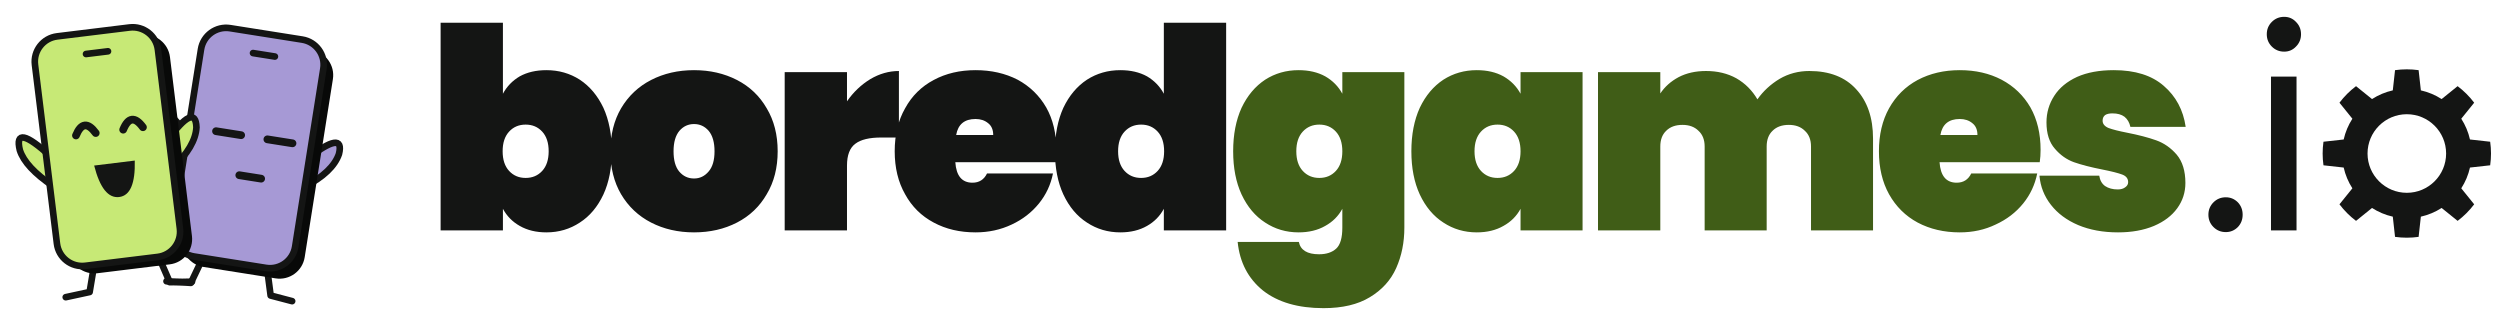
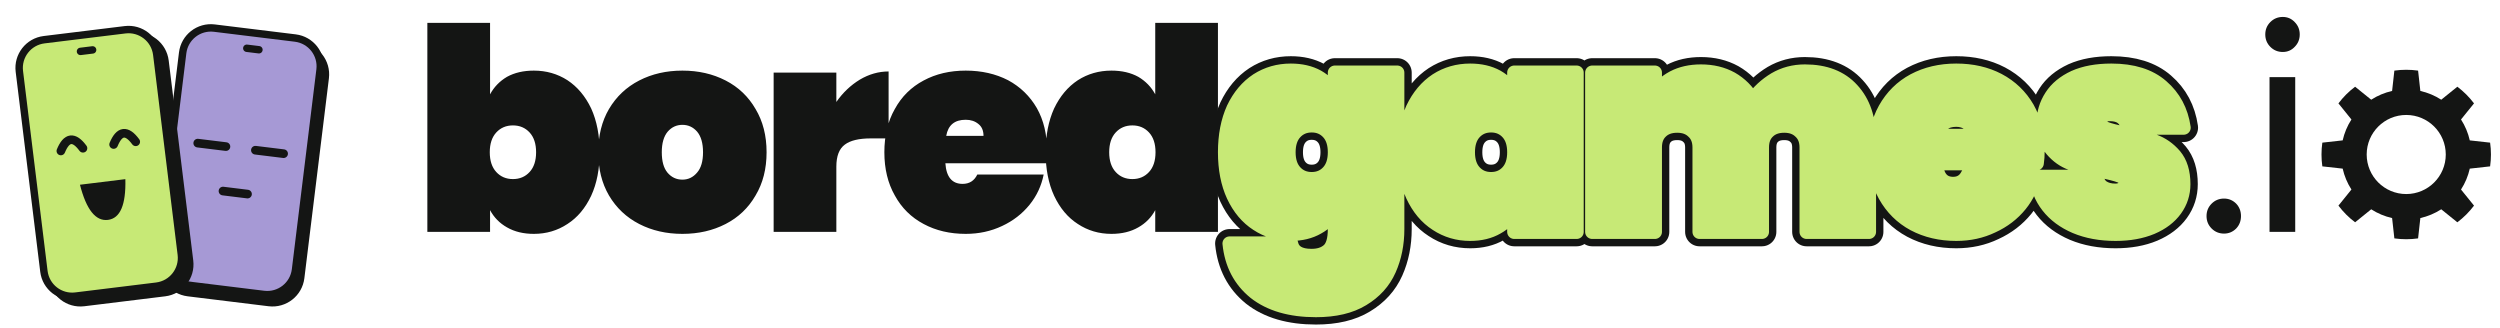
- <svg xmlns="http://www.w3.org/2000/svg" viewBox="-152 -82.1 890.8 115.8" role="img" aria-labelledby="t">
-   <g transform="translate(-150.93 -76.1) scale(0.3941) translate(4.65 0.36)">
-     <g transform="translate(122 2) rotate(9 95 135)">
-       <g stroke="#141514" stroke-width="6" stroke-linecap="round" stroke-linejoin="round">
-         <path d="M40 119q-30-35-27-9q3 16 26 36M146 118q30-32 28-9q-3 17-26 34" fill="#A699D5" />
-         <path d="M68 218l-8 27-22 2m87-29 8 27 20 2" fill="none" />
-         <rect x="46" y="20" width="112" height="209" rx="23" fill="#080908" stroke="none" />
-         <rect x="36" y="12" width="112" height="209" rx="23" fill="#A699D5" />
-         <path d="M83 31h20" />
-       </g>
-       <path d="M61 106h23m24 0h23M88 142h20" stroke="#141514" stroke-width="7" stroke-linecap="round" />
+ <svg xmlns="http://www.w3.org/2000/svg" viewBox="-146.3 -82.1 885.1 115.8" role="img" aria-labelledby="t">
+   <g transform="translate(-146.68 -75.74) scale(0.4376)">
+     <g>
+       <rect x="90.98" y="63.51" width="215" height="118" rx="26" fill="#141514" transform="translate(52.7 304.58) rotate(-83)" />
+       <rect x="138.3" y="11.45" width="112" height="209" rx="23" fill="#A699D5" stroke="#141514" stroke-width="6" stroke-linecap="round" stroke-linejoin="round" transform="translate(15.58 -22.82) rotate(7)" />
+       <path d="M160.84,101.26l22.83,2.8" fill="none" stroke="#141514" stroke-width="7" stroke-linecap="round" />
+       <path d="M207.49,106.99l22.83,2.8" fill="none" stroke="#141514" stroke-width="7" stroke-linecap="round" />
+       <path d="M181.27,140.04l19.85,2.44" fill="none" stroke="#141514" stroke-width="7" stroke-linecap="round" />
+       <path d="M200.54,24.51l9.82,1.21" fill="none" stroke="#141514" stroke-width="6" stroke-linecap="round" stroke-linejoin="round" />
    </g>
-     <g transform="rotate(-7 95 135)">
-       <g stroke="#141514" stroke-width="6" stroke-linecap="round" stroke-linejoin="round">
-         <path d="M40 119q-30-35-27-9q3 16 26 36M146 118q30-32 28-9q-3 17-26 34" fill="#C7E976" />
-         <path d="M68 218l-8 27-22 2m87-29 8 27 20 2" fill="none" />
-         <rect x="46" y="20" width="112" height="209" rx="23" fill="#080908" stroke="none" />
-         <rect x="36" y="12" width="112" height="209" rx="23" fill="#C7E976" />
-         <path d="M83 31h20" />
-       </g>
-       <path d="M65 103q9-16 18 0m25 0q9-16 18 0" fill="none" stroke="#141514" stroke-width="7" stroke-linecap="round" />
-       <path d="M78 132h37q-3 31-18 31t-19-31" fill="#141514" />
+     <g>
+       <rect x="29.73" y="15.01" width="118" height="215" rx="26" fill="#141514" transform="translate(-14.27 11.73) rotate(-7)" />
+       <rect x="26.04" y="12.79" width="112" height="209" rx="23" fill="#C7E976" stroke="#141514" stroke-width="6" stroke-linecap="round" stroke-linejoin="round" transform="translate(-13.68 10.87) rotate(-7)" />
+       <path d="M65.98,27.05l9.82-1.21" fill="none" stroke="#141514" stroke-width="6" stroke-linecap="round" stroke-linejoin="round" />
+       <path d="M50.12,107.6c4.66-11.32,10.61-12.05,17.87-2.19" fill="none" stroke="#141514" stroke-width="7" stroke-linecap="round" />
+       <path d="M92.8,102.36c4.66-11.32,10.61-12.05,17.87-2.19" fill="none" stroke="#141514" stroke-width="7" stroke-linecap="round" />
+       <path d="M65.57,134.92l36.72-4.51c.53,20.76-4.16,31.74-14.09,32.96s-17.47-8.27-22.64-28.45" fill="#141514" />
    </g>
  </g>
-   <path fill="#141514" d="M42.7 -57.1Q49.3 -57.1 54.6 -53.7Q59.9 -50.2 63 -43.7Q66 -37.1 66 -28.2Q66 -19.3 63 -12.8Q59.9 -6.2 54.6 -2.8Q49.3 0.7 42.7 0.7Q37.2 0.7 33.2 -1.6Q29.3 -3.8 27.2 -7.7V0H5V-74H27.2V-48.7Q29.3 -52.6 33.2 -54.9Q37.2 -57.1 42.7 -57.1ZM35.3 -37.7Q31.7 -37.7 29.4 -35.2Q27.1 -32.7 27.1 -28.2Q27.1 -23.7 29.4 -21.2Q31.7 -18.7 35.3 -18.7Q38.9 -18.7 41.2 -21.2Q43.5 -23.7 43.5 -28.2Q43.5 -32.7 41.2 -35.2Q38.9 -37.7 35.3 -37.7Z M65.5 -28.2Q65.5 -37 69.3 -43.5Q73.2 -50.1 80 -53.6Q86.8 -57.1 95.3 -57.1Q103.8 -57.1 110.6 -53.6Q117.4 -50.1 121.2 -43.5Q125.1 -37 125.1 -28.2Q125.1 -19.4 121.2 -12.9Q117.4 -6.3 110.6 -2.8Q103.8 0.7 95.3 0.7Q86.8 0.7 80 -2.8Q73.2 -6.3 69.3 -12.9Q65.5 -19.4 65.5 -28.2ZM102.6 -28.2Q102.6 -33 100.5 -35.5Q98.4 -37.9 95.3 -37.9Q92.2 -37.9 90.1 -35.5Q88 -33 88 -28.2Q88 -23.4 90 -21Q92.1 -18.5 95.3 -18.5Q98.4 -18.5 100.5 -21Q102.6 -23.4 102.6 -28.2Z M168.3 -56.8V-33.1H162Q155.7 -33.1 152.8 -30.9Q149.8 -28.7 149.8 -23.1V0H127.6V-56.4H149.8V-46Q153.2 -50.9 158.1 -53.9Q163 -56.8 168.3 -56.8Z M224.1 -24.3H188.4Q188.9 -17 194.5 -17Q198.1 -17 199.7 -20.3H223.2Q222 -14.3 218.2 -9.6Q214.3 -4.8 208.5 -2.1Q202.6 0.7 195.6 0.7Q187.2 0.7 180.7 -2.8Q174.1 -6.3 170.5 -12.9Q166.8 -19.4 166.8 -28.2Q166.8 -37 170.5 -43.5Q174.1 -50.1 180.7 -53.6Q187.2 -57.1 195.6 -57.1Q204 -57.1 210.6 -53.7Q217.1 -50.2 220.8 -43.8Q224.4 -37.4 224.4 -28.7Q224.4 -26.4 224.1 -24.3ZM201.9 -34Q201.9 -36.8 200.1 -38.2Q198.3 -39.7 195.6 -39.7Q189.7 -39.7 188.7 -34Z M247.2 -57.1Q252.7 -57.1 256.7 -54.9Q260.6 -52.6 262.7 -48.7V-74H284.9V0H262.7V-7.7Q260.6 -3.8 256.7 -1.6Q252.7 0.7 247.2 0.7Q240.6 0.7 235.3 -2.8Q230 -6.2 226.9 -12.8Q223.9 -19.3 223.9 -28.2Q223.9 -37.1 226.9 -43.7Q230 -50.2 235.3 -53.7Q240.6 -57.1 247.2 -57.1ZM254.6 -37.7Q251 -37.7 248.7 -35.2Q246.4 -32.7 246.4 -28.2Q246.4 -23.7 248.7 -21.2Q251 -18.7 254.6 -18.7Q258.2 -18.7 260.5 -21.2Q262.8 -23.7 262.8 -28.2Q262.8 -32.7 260.5 -35.2Q258.2 -37.7 254.6 -37.7Z M634.9 -5.6Q634.9 -8.2 636.7 -10Q638.5 -11.8 641.1 -11.8Q643.6 -11.8 645.4 -10Q647.1 -8.2 647.1 -5.6Q647.1 -3 645.4 -1.2Q643.6 0.6 641.1 0.6Q638.5 0.6 636.7 -1.2Q634.9 -3 634.9 -5.6Z M655.7 -69.9Q655.7 -72.5 657.5 -74.3Q659.3 -76.1 661.9 -76.1Q664.4 -76.1 666.1 -74.3Q667.9 -72.5 667.9 -69.9Q667.9 -67.3 666.1 -65.5Q664.4 -63.7 661.9 -63.7Q659.3 -63.7 657.5 -65.5Q655.7 -67.3 655.7 -69.9ZM666.3 -54.8V0H657.2V-54.8Z" />
-   <path fill="#405D17" d="M326.3 -48.7V-56.4H348.4V-1Q348.4 6.9 345.5 13.4Q342.6 19.9 336.1 23.8Q329.7 27.7 319.6 27.7Q306 27.7 298 21.4Q290.1 15 289 4.1H310.8Q311.7 8.5 318 8.5Q321.9 8.5 324.1 6.5Q326.3 4.5 326.3 -1V-7.7Q324.2 -3.8 320.2 -1.6Q316.2 0.7 310.7 0.7Q304.1 0.7 298.8 -2.8Q293.5 -6.2 290.4 -12.8Q287.4 -19.3 287.4 -28.2Q287.4 -37.1 290.4 -43.7Q293.5 -50.2 298.8 -53.7Q304.1 -57.1 310.7 -57.1Q316.2 -57.1 320.2 -54.9Q324.2 -52.6 326.3 -48.7ZM318.1 -37.7Q314.5 -37.7 312.2 -35.2Q309.9 -32.7 309.9 -28.2Q309.9 -23.7 312.2 -21.2Q314.5 -18.7 318.1 -18.7Q321.7 -18.7 324 -21.2Q326.3 -23.7 326.3 -28.2Q326.3 -32.7 324 -35.2Q321.7 -37.7 318.1 -37.7Z M374.2 -57.1Q379.7 -57.1 383.7 -54.9Q387.7 -52.6 389.8 -48.7V-56.4H411.9V0H389.8V-7.7Q387.7 -3.8 383.7 -1.6Q379.7 0.7 374.2 0.7Q367.6 0.7 362.3 -2.8Q357 -6.2 353.9 -12.8Q350.9 -19.3 350.9 -28.2Q350.9 -37.1 353.9 -43.7Q357 -50.2 362.3 -53.7Q367.6 -57.1 374.2 -57.1ZM381.6 -37.7Q378 -37.7 375.7 -35.2Q373.4 -32.7 373.4 -28.2Q373.4 -23.7 375.7 -21.2Q378 -18.7 381.6 -18.7Q385.2 -18.7 387.5 -21.2Q389.8 -23.7 389.8 -28.2Q389.8 -32.7 387.5 -35.2Q385.2 -37.7 381.6 -37.7Z M515.4 -32.7V0H493.3V-29.9Q493.3 -33.5 491.1 -35.5Q489 -37.6 485.4 -37.6Q481.7 -37.6 479.6 -35.5Q477.5 -33.5 477.5 -29.9V0H455.4V-29.9Q455.4 -33.5 453.2 -35.5Q451.1 -37.6 447.5 -37.6Q443.8 -37.6 441.7 -35.5Q439.6 -33.5 439.6 -29.9V0H417.4V-56.4H439.6V-48.8Q442 -52.4 446.1 -54.6Q450.3 -56.8 455.9 -56.8Q462 -56.8 466.7 -54.2Q471.4 -51.5 474.2 -46.7Q477.3 -51.1 482.1 -54Q486.9 -56.8 492.7 -56.8Q503.5 -56.8 509.4 -50.3Q515.4 -43.8 515.4 -32.7Z M574.8 -24.3H539.1Q539.6 -17 545.2 -17Q548.8 -17 550.4 -20.3H573.9Q572.7 -14.3 568.9 -9.6Q565 -4.8 559.1 -2.1Q553.3 0.7 546.3 0.7Q537.9 0.7 531.3 -2.8Q524.8 -6.3 521.1 -12.9Q517.5 -19.4 517.5 -28.2Q517.5 -37 521.1 -43.5Q524.8 -50.1 531.3 -53.6Q537.9 -57.1 546.3 -57.1Q554.7 -57.1 561.2 -53.7Q567.8 -50.2 571.5 -43.8Q575.1 -37.4 575.1 -28.7Q575.1 -26.4 574.8 -24.3ZM552.6 -34Q552.6 -36.8 550.8 -38.2Q549 -39.7 546.3 -39.7Q540.4 -39.7 539.4 -34Z M574.7 -19.5H596Q596.4 -17 598.1 -15.8Q599.9 -14.6 602.6 -14.6Q604.3 -14.6 605.3 -15.4Q606.3 -16.1 606.3 -17.2Q606.3 -19.1 604.2 -19.9Q602.1 -20.7 597.1 -21.7Q591 -22.9 587 -24.3Q583.1 -25.7 580.2 -29.1Q577.2 -32.5 577.2 -38.5Q577.2 -43.7 580 -48Q582.7 -52.2 588.1 -54.7Q593.5 -57.1 601.2 -57.1Q612.6 -57.1 619 -51.5Q625.5 -45.9 626.8 -36.9H607.1Q606.6 -39.2 605 -40.5Q603.4 -41.7 600.7 -41.7Q599 -41.7 598.1 -41.1Q597.2 -40.4 597.2 -39.1Q597.2 -37.4 599.3 -36.5Q601.4 -35.7 606 -34.8Q612.1 -33.6 616.3 -32.1Q620.5 -30.6 623.6 -27Q626.7 -23.3 626.7 -16.9Q626.7 -11.9 623.8 -7.9Q620.9 -3.9 615.5 -1.6Q610 0.7 602.7 0.7Q594.7 0.7 588.5 -1.9Q582.4 -4.5 578.8 -9.1Q575.2 -13.7 574.7 -19.5Z" />
-   <path fill="#141514" d="M700.6 -49.9L701.4 -57.1A30 30 0 0 1 709.8 -57.1L710.6 -49.9A23 23 0 0 1 718.0 -46.8L723.7 -51.4A30 30 0 0 1 729.6 -45.5L725.0 -39.8A23 23 0 0 1 728.1 -32.4L735.3 -31.6A30 30 0 0 1 735.3 -23.2L728.1 -22.4A23 23 0 0 1 725.0 -15.0L729.6 -9.3A30 30 0 0 1 723.7 -3.4L718.0 -8.0A23 23 0 0 1 710.6 -4.9L709.8 2.3A30 30 0 0 1 701.4 2.3L700.6 -4.9A23 23 0 0 1 693.2 -8.0L687.5 -3.4A30 30 0 0 1 681.6 -9.3L686.2 -15.0A23 23 0 0 1 683.1 -22.4L675.9 -23.2A30 30 0 0 1 675.9 -31.6L683.1 -32.4A23 23 0 0 1 686.2 -39.8L681.6 -45.5A30 30 0 0 1 687.5 -51.4L693.2 -46.8A23 23 0 0 1 700.6 -49.9ZM719.6 -27.4A14 14 0 1 0 691.6 -27.4A14 14 0 1 0 719.6 -27.4Z" />
+   <path d="M42.7 -57.1Q49.3 -57.1 54.6 -53.7Q59.9 -50.2 63 -43.7Q66 -37.1 66 -28.2Q66 -19.3 63 -12.8Q59.9 -6.2 54.6 -2.8Q49.3 0.7 42.7 0.7Q37.2 0.7 33.2 -1.6Q29.3 -3.8 27.2 -7.7V0H5V-74H27.2V-48.7Q29.3 -52.6 33.2 -54.9Q37.2 -57.1 42.7 -57.1ZM35.3 -37.7Q31.7 -37.7 29.4 -35.2Q27.1 -32.7 27.1 -28.2Q27.1 -23.7 29.4 -21.2Q31.7 -18.7 35.3 -18.7Q38.9 -18.7 41.2 -21.2Q43.5 -23.7 43.5 -28.2Q43.5 -32.7 41.2 -35.2Q38.9 -37.7 35.3 -37.7Z M65.5 -28.2Q65.5 -37 69.3 -43.5Q73.2 -50.1 80 -53.6Q86.8 -57.1 95.3 -57.1Q103.8 -57.1 110.6 -53.6Q117.4 -50.1 121.2 -43.5Q125.1 -37 125.1 -28.2Q125.1 -19.4 121.2 -12.9Q117.4 -6.3 110.6 -2.8Q103.8 0.7 95.3 0.7Q86.8 0.7 80 -2.8Q73.2 -6.3 69.3 -12.9Q65.5 -19.4 65.5 -28.2ZM102.6 -28.2Q102.6 -33 100.5 -35.5Q98.4 -37.9 95.3 -37.9Q92.2 -37.9 90.1 -35.5Q88 -33 88 -28.2Q88 -23.4 90 -21Q92.1 -18.5 95.3 -18.5Q98.4 -18.5 100.5 -21Q102.6 -23.4 102.6 -28.2Z M168.3 -56.8V-33.1H162Q155.7 -33.1 152.8 -30.9Q149.8 -28.7 149.8 -23.1V0H127.6V-56.4H149.8V-46Q153.2 -50.9 158.1 -53.9Q163 -56.8 168.3 -56.8Z M224.1 -24.3H188.4Q188.9 -17 194.5 -17Q198.1 -17 199.7 -20.3H223.2Q222 -14.3 218.2 -9.6Q214.3 -4.8 208.5 -2.1Q202.6 0.7 195.6 0.7Q187.2 0.7 180.7 -2.8Q174.1 -6.3 170.5 -12.9Q166.8 -19.4 166.8 -28.2Q166.8 -37 170.5 -43.5Q174.1 -50.1 180.7 -53.6Q187.2 -57.1 195.6 -57.1Q204 -57.1 210.6 -53.7Q217.1 -50.2 220.8 -43.8Q224.4 -37.4 224.4 -28.7Q224.4 -26.4 224.1 -24.3ZM201.9 -34Q201.9 -36.8 200.1 -38.2Q198.3 -39.7 195.6 -39.7Q189.7 -39.7 188.7 -34Z M247.2 -57.1Q252.7 -57.1 256.7 -54.9Q260.6 -52.6 262.7 -48.7V-74H284.9V0H262.7V-7.7Q260.6 -3.8 256.7 -1.6Q252.7 0.7 247.2 0.7Q240.6 0.7 235.3 -2.8Q230 -6.2 226.9 -12.8Q223.9 -19.3 223.9 -28.2Q223.9 -37.1 226.9 -43.7Q230 -50.2 235.3 -53.7Q240.6 -57.1 247.2 -57.1ZM254.6 -37.7Q251 -37.7 248.7 -35.2Q246.4 -32.7 246.4 -28.2Q246.4 -23.7 248.7 -21.2Q251 -18.7 254.6 -18.7Q258.2 -18.7 260.5 -21.2Q262.8 -23.7 262.8 -28.2Q262.8 -32.7 260.5 -35.2Q258.2 -37.7 254.6 -37.7Z M634.9 -5.6Q634.9 -8.2 636.7 -10Q638.5 -11.8 641.1 -11.8Q643.6 -11.8 645.4 -10Q647.1 -8.2 647.1 -5.6Q647.1 -3 645.4 -1.2Q643.6 0.6 641.1 0.6Q638.5 0.6 636.7 -1.2Q634.9 -3 634.9 -5.6Z M655.7 -69.9Q655.7 -72.5 657.5 -74.3Q659.3 -76.1 661.9 -76.1Q664.4 -76.1 666.1 -74.3Q667.9 -72.5 667.9 -69.9Q667.9 -67.3 666.1 -65.5Q664.4 -63.7 661.9 -63.7Q659.3 -63.7 657.5 -65.5Q655.7 -67.3 655.7 -69.9ZM666.3 -54.8V0H657.2V-54.8Z" fill="#141514" />
+   <path d="M326.3 -48.7V-56.4H348.4V-1Q348.4 6.9 345.5 13.4Q342.6 19.9 336.1 23.8Q329.7 27.7 319.6 27.7Q306 27.7 298 21.4Q290.1 15 289 4.1H310.8Q311.7 8.5 318 8.5Q321.9 8.5 324.1 6.5Q326.3 4.5 326.3 -1V-7.7Q324.2 -3.8 320.2 -1.6Q316.2 0.7 310.7 0.7Q304.1 0.7 298.8 -2.8Q293.5 -6.2 290.4 -12.8Q287.4 -19.3 287.4 -28.2Q287.4 -37.1 290.4 -43.7Q293.5 -50.2 298.8 -53.7Q304.1 -57.1 310.7 -57.1Q316.2 -57.1 320.2 -54.9Q324.2 -52.6 326.3 -48.7ZM318.1 -37.7Q314.5 -37.7 312.2 -35.2Q309.9 -32.7 309.9 -28.2Q309.9 -23.7 312.2 -21.2Q314.5 -18.7 318.1 -18.7Q321.7 -18.7 324 -21.2Q326.3 -23.7 326.3 -28.2Q326.3 -32.7 324 -35.2Q321.7 -37.7 318.1 -37.7Z M374.2 -57.1Q379.7 -57.1 383.7 -54.9Q387.7 -52.6 389.8 -48.7V-56.4H411.9V0H389.8V-7.7Q387.7 -3.8 383.7 -1.6Q379.7 0.7 374.2 0.7Q367.6 0.7 362.3 -2.8Q357 -6.2 353.9 -12.8Q350.9 -19.3 350.9 -28.2Q350.9 -37.1 353.9 -43.7Q357 -50.2 362.3 -53.7Q367.6 -57.1 374.2 -57.1ZM381.6 -37.7Q378 -37.7 375.7 -35.2Q373.4 -32.7 373.4 -28.2Q373.4 -23.7 375.7 -21.2Q378 -18.7 381.6 -18.7Q385.2 -18.7 387.5 -21.2Q389.8 -23.7 389.8 -28.2Q389.8 -32.7 387.5 -35.2Q385.2 -37.7 381.6 -37.7Z M515.4 -32.7V0H493.3V-29.9Q493.3 -33.5 491.1 -35.5Q489 -37.6 485.4 -37.6Q481.7 -37.6 479.6 -35.5Q477.5 -33.5 477.5 -29.9V0H455.4V-29.9Q455.4 -33.5 453.2 -35.5Q451.1 -37.6 447.5 -37.6Q443.8 -37.6 441.7 -35.5Q439.6 -33.5 439.6 -29.9V0H417.4V-56.4H439.6V-48.8Q442 -52.4 446.1 -54.6Q450.3 -56.8 455.9 -56.8Q462 -56.8 466.7 -54.2Q471.4 -51.5 474.2 -46.7Q477.3 -51.1 482.1 -54Q486.9 -56.8 492.7 -56.8Q503.5 -56.8 509.4 -50.3Q515.4 -43.8 515.4 -32.7Z M574.8 -24.3H539.1Q539.6 -17 545.2 -17Q548.8 -17 550.4 -20.3H573.9Q572.7 -14.3 568.9 -9.6Q565 -4.8 559.1 -2.1Q553.3 0.7 546.3 0.7Q537.9 0.7 531.3 -2.8Q524.8 -6.3 521.1 -12.9Q517.5 -19.4 517.5 -28.2Q517.5 -37 521.1 -43.5Q524.8 -50.1 531.3 -53.6Q537.9 -57.1 546.3 -57.1Q554.7 -57.1 561.2 -53.7Q567.8 -50.2 571.5 -43.8Q575.1 -37.4 575.1 -28.7Q575.1 -26.4 574.8 -24.3ZM552.6 -34Q552.6 -36.8 550.8 -38.2Q549 -39.7 546.3 -39.7Q540.4 -39.7 539.4 -34Z M574.7 -19.5H596Q596.4 -17 598.1 -15.8Q599.9 -14.6 602.6 -14.6Q604.3 -14.6 605.3 -15.4Q606.3 -16.1 606.3 -17.2Q606.3 -19.1 604.2 -19.9Q602.1 -20.7 597.1 -21.7Q591 -22.9 587 -24.3Q583.1 -25.7 580.2 -29.1Q577.2 -32.5 577.2 -38.5Q577.2 -43.7 580 -48Q582.7 -52.2 588.1 -54.7Q593.5 -57.1 601.2 -57.1Q612.6 -57.1 619 -51.5Q625.5 -45.9 626.8 -36.9H607.1Q606.6 -39.2 605 -40.5Q603.4 -41.7 600.7 -41.7Q599 -41.7 598.1 -41.1Q597.2 -40.4 597.2 -39.1Q597.2 -37.4 599.3 -36.5Q601.4 -35.7 606 -34.8Q612.1 -33.6 616.3 -32.1Q620.5 -30.6 623.6 -27Q626.7 -23.3 626.7 -16.9Q626.7 -11.9 623.8 -7.9Q620.9 -3.9 615.5 -1.6Q610 0.7 602.7 0.7Q594.7 0.7 588.5 -1.9Q582.4 -4.5 578.8 -9.1Q575.2 -13.7 574.7 -19.5Z" fill="#141514" stroke="#141514" stroke-width="10.2" stroke-linejoin="round" />
+   <path d="M326.3 -48.7V-56.4H348.4V-1Q348.4 6.9 345.5 13.4Q342.6 19.9 336.1 23.8Q329.7 27.7 319.6 27.7Q306 27.7 298 21.4Q290.1 15 289 4.1H310.8Q311.7 8.5 318 8.5Q321.9 8.5 324.1 6.5Q326.3 4.5 326.3 -1V-7.7Q324.2 -3.8 320.2 -1.6Q316.2 0.7 310.7 0.7Q304.1 0.7 298.8 -2.8Q293.5 -6.2 290.4 -12.8Q287.4 -19.3 287.4 -28.2Q287.4 -37.1 290.4 -43.7Q293.5 -50.2 298.8 -53.7Q304.1 -57.1 310.7 -57.1Q316.2 -57.1 320.2 -54.9Q324.2 -52.6 326.3 -48.7ZM318.1 -37.7Q314.5 -37.7 312.2 -35.2Q309.9 -32.7 309.9 -28.2Q309.9 -23.7 312.2 -21.2Q314.5 -18.7 318.1 -18.7Q321.7 -18.7 324 -21.2Q326.3 -23.7 326.3 -28.2Q326.3 -32.7 324 -35.2Q321.7 -37.7 318.1 -37.7Z M374.2 -57.1Q379.7 -57.1 383.7 -54.9Q387.7 -52.6 389.8 -48.7V-56.4H411.9V0H389.8V-7.7Q387.7 -3.8 383.7 -1.6Q379.7 0.7 374.2 0.7Q367.6 0.7 362.3 -2.8Q357 -6.2 353.9 -12.8Q350.9 -19.3 350.9 -28.2Q350.9 -37.1 353.9 -43.7Q357 -50.2 362.3 -53.7Q367.6 -57.1 374.2 -57.1ZM381.6 -37.7Q378 -37.7 375.7 -35.2Q373.4 -32.7 373.4 -28.2Q373.4 -23.7 375.7 -21.2Q378 -18.7 381.6 -18.7Q385.2 -18.7 387.5 -21.2Q389.8 -23.7 389.8 -28.2Q389.8 -32.7 387.5 -35.2Q385.2 -37.7 381.6 -37.7Z M515.4 -32.7V0H493.3V-29.9Q493.3 -33.5 491.1 -35.5Q489 -37.6 485.4 -37.6Q481.7 -37.6 479.6 -35.5Q477.5 -33.5 477.5 -29.9V0H455.4V-29.9Q455.4 -33.5 453.2 -35.5Q451.1 -37.6 447.5 -37.6Q443.8 -37.6 441.7 -35.5Q439.6 -33.5 439.6 -29.9V0H417.4V-56.4H439.6V-48.8Q442 -52.4 446.1 -54.6Q450.3 -56.8 455.9 -56.8Q462 -56.8 466.7 -54.2Q471.4 -51.5 474.2 -46.7Q477.3 -51.1 482.1 -54Q486.9 -56.8 492.7 -56.8Q503.5 -56.8 509.4 -50.3Q515.4 -43.8 515.4 -32.7Z M574.8 -24.3H539.1Q539.6 -17 545.2 -17Q548.8 -17 550.4 -20.3H573.9Q572.7 -14.3 568.9 -9.6Q565 -4.8 559.1 -2.1Q553.3 0.7 546.3 0.7Q537.9 0.7 531.3 -2.8Q524.8 -6.3 521.1 -12.9Q517.5 -19.4 517.5 -28.2Q517.5 -37 521.1 -43.5Q524.8 -50.1 531.3 -53.6Q537.9 -57.1 546.3 -57.1Q554.7 -57.1 561.2 -53.7Q567.8 -50.2 571.5 -43.8Q575.1 -37.4 575.1 -28.7Q575.1 -26.4 574.8 -24.3ZM552.6 -34Q552.6 -36.8 550.8 -38.2Q549 -39.7 546.3 -39.7Q540.4 -39.7 539.4 -34Z M574.7 -19.5H596Q596.4 -17 598.1 -15.8Q599.9 -14.6 602.6 -14.6Q604.3 -14.6 605.3 -15.4Q606.3 -16.1 606.3 -17.2Q606.3 -19.1 604.2 -19.9Q602.1 -20.7 597.1 -21.7Q591 -22.9 587 -24.3Q583.1 -25.7 580.2 -29.1Q577.2 -32.5 577.2 -38.5Q577.2 -43.7 580 -48Q582.7 -52.2 588.1 -54.7Q593.5 -57.1 601.2 -57.1Q612.6 -57.1 619 -51.5Q625.5 -45.9 626.8 -36.9H607.1Q606.6 -39.2 605 -40.5Q603.4 -41.7 600.7 -41.7Q599 -41.7 598.1 -41.1Q597.2 -40.4 597.2 -39.1Q597.2 -37.4 599.3 -36.5Q601.4 -35.7 606 -34.8Q612.1 -33.6 616.3 -32.1Q620.5 -30.6 623.6 -27Q626.7 -23.3 626.7 -16.9Q626.7 -11.9 623.8 -7.9Q620.9 -3.9 615.5 -1.6Q610 0.7 602.7 0.7Q594.7 0.7 588.5 -1.9Q582.4 -4.5 578.8 -9.1Q575.2 -13.7 574.7 -19.5Z" fill="#C7E976" stroke="#C7E976" stroke-width="5" stroke-linejoin="round" paint-order="stroke" />
+   <path d="M700.6 -49.9L701.4 -57.1A30 30 0 0 1 709.8 -57.1L710.6 -49.9A23 23 0 0 1 718.0 -46.8L723.7 -51.4A30 30 0 0 1 729.6 -45.5L725.0 -39.8A23 23 0 0 1 728.1 -32.4L735.3 -31.6A30 30 0 0 1 735.3 -23.2L728.1 -22.4A23 23 0 0 1 725.0 -15.0L729.6 -9.3A30 30 0 0 1 723.7 -3.4L718.0 -8.0A23 23 0 0 1 710.6 -4.9L709.8 2.3A30 30 0 0 1 701.4 2.3L700.6 -4.9A23 23 0 0 1 693.2 -8.0L687.5 -3.4A30 30 0 0 1 681.6 -9.3L686.2 -15.0A23 23 0 0 1 683.1 -22.4L675.9 -23.2A30 30 0 0 1 675.9 -31.6L683.1 -32.4A23 23 0 0 1 686.2 -39.8L681.6 -45.5A30 30 0 0 1 687.5 -51.4L693.2 -46.8A23 23 0 0 1 700.6 -49.9ZM719.6 -27.4A14 14 0 1 0 691.6 -27.4A14 14 0 1 0 719.6 -27.4Z" fill="#141514" />
</svg>
